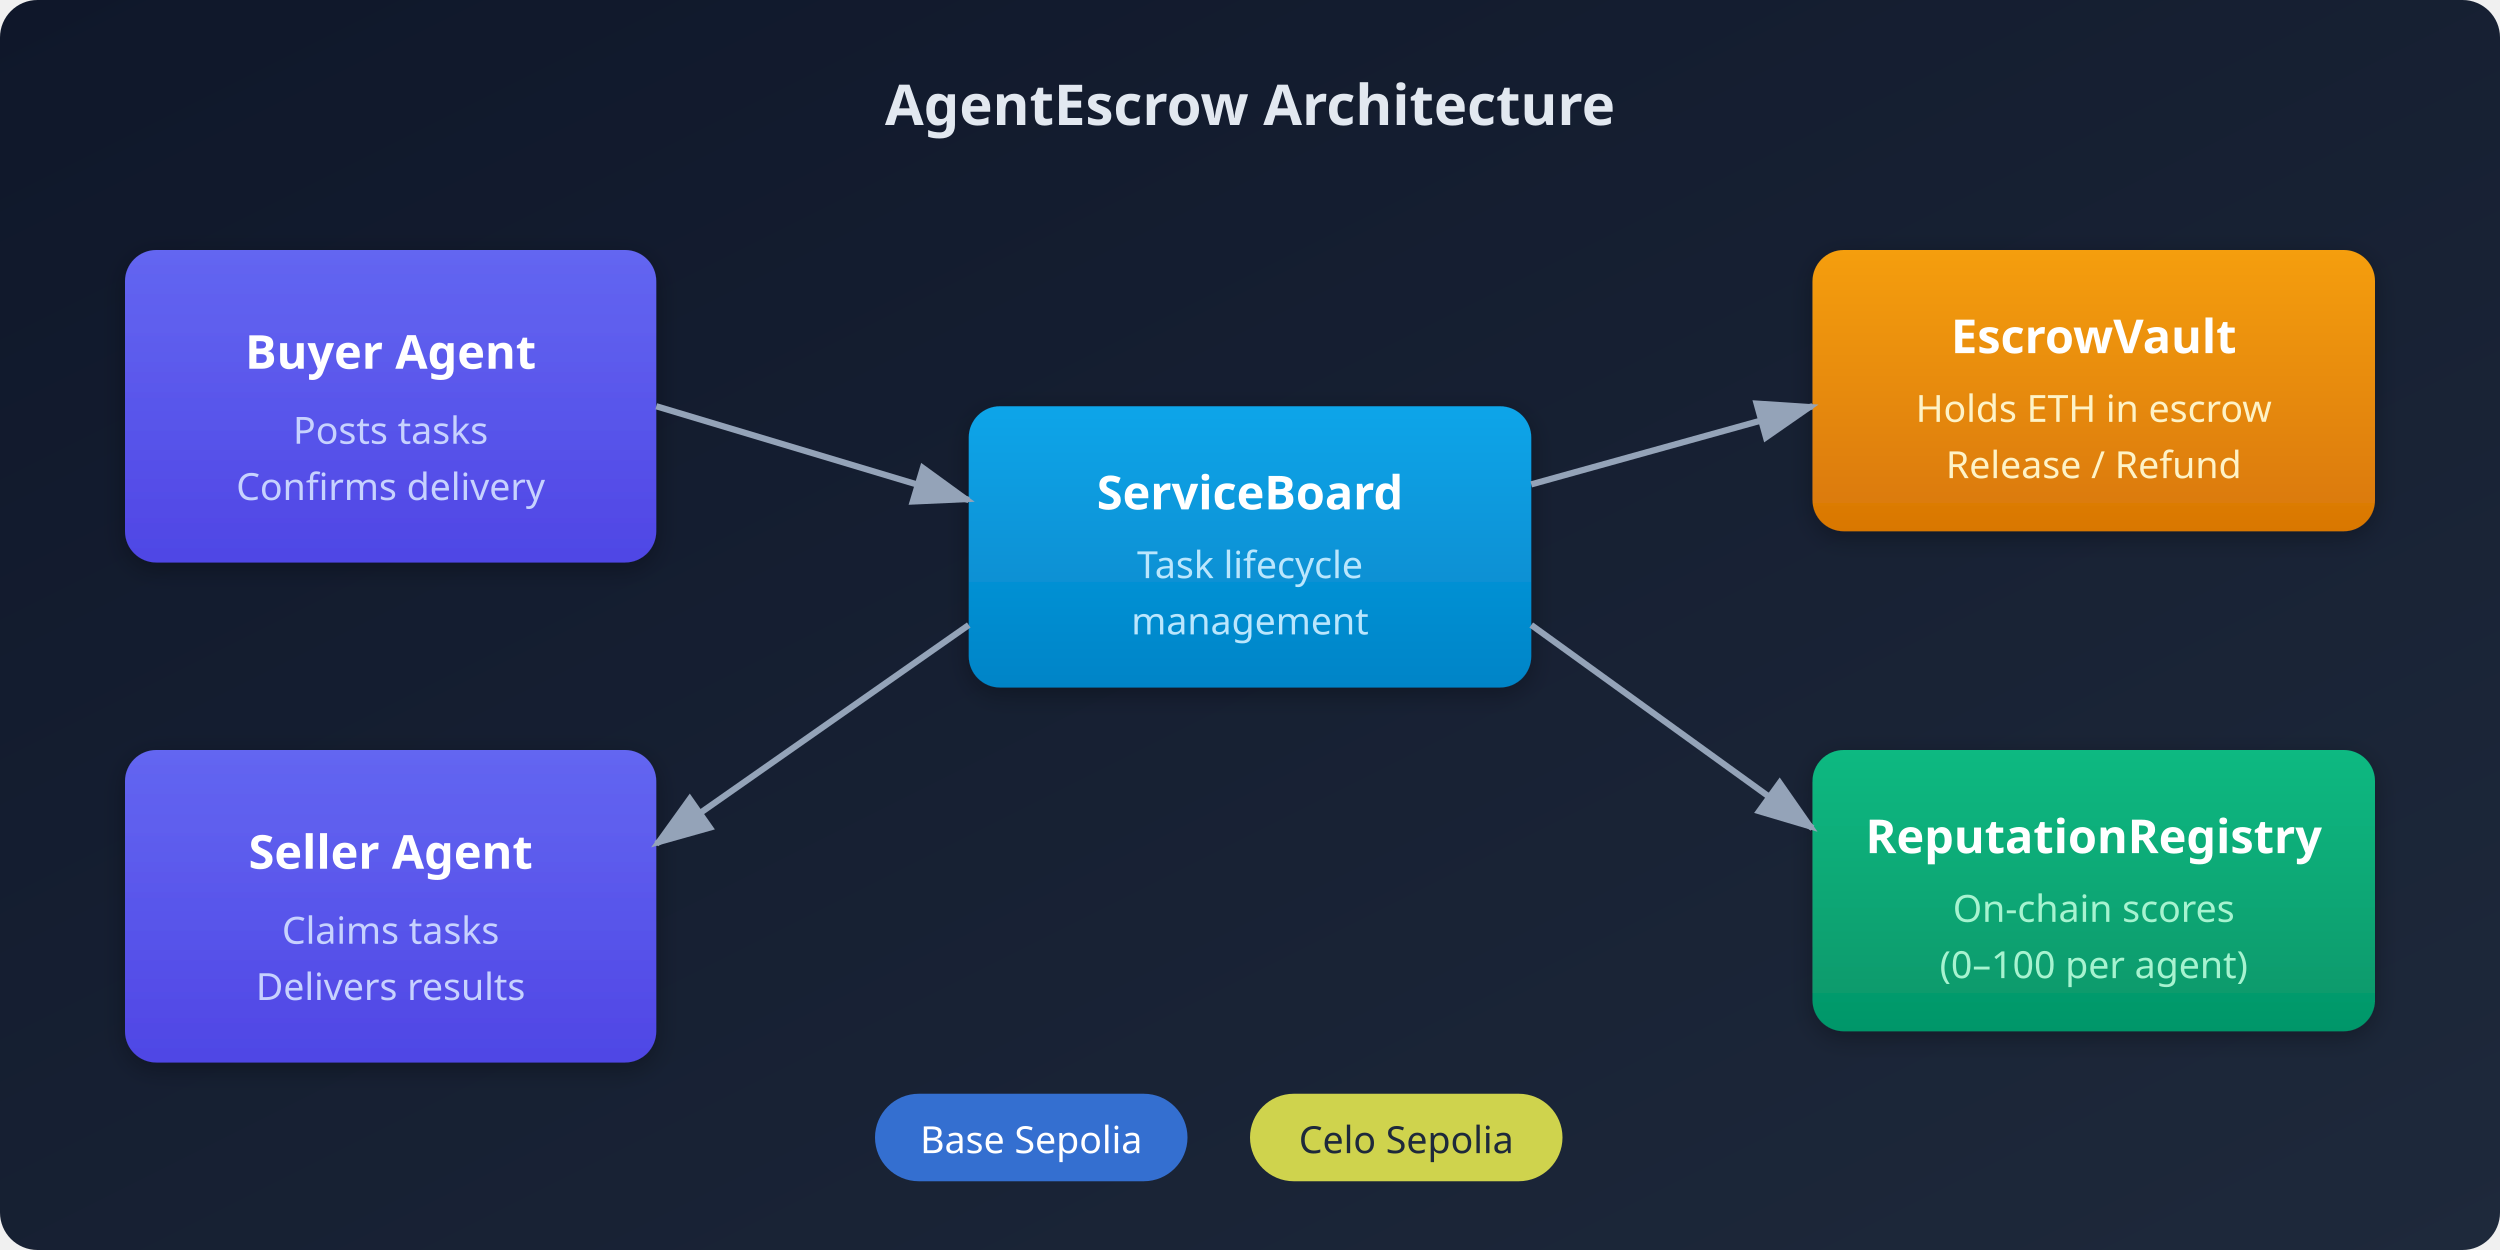
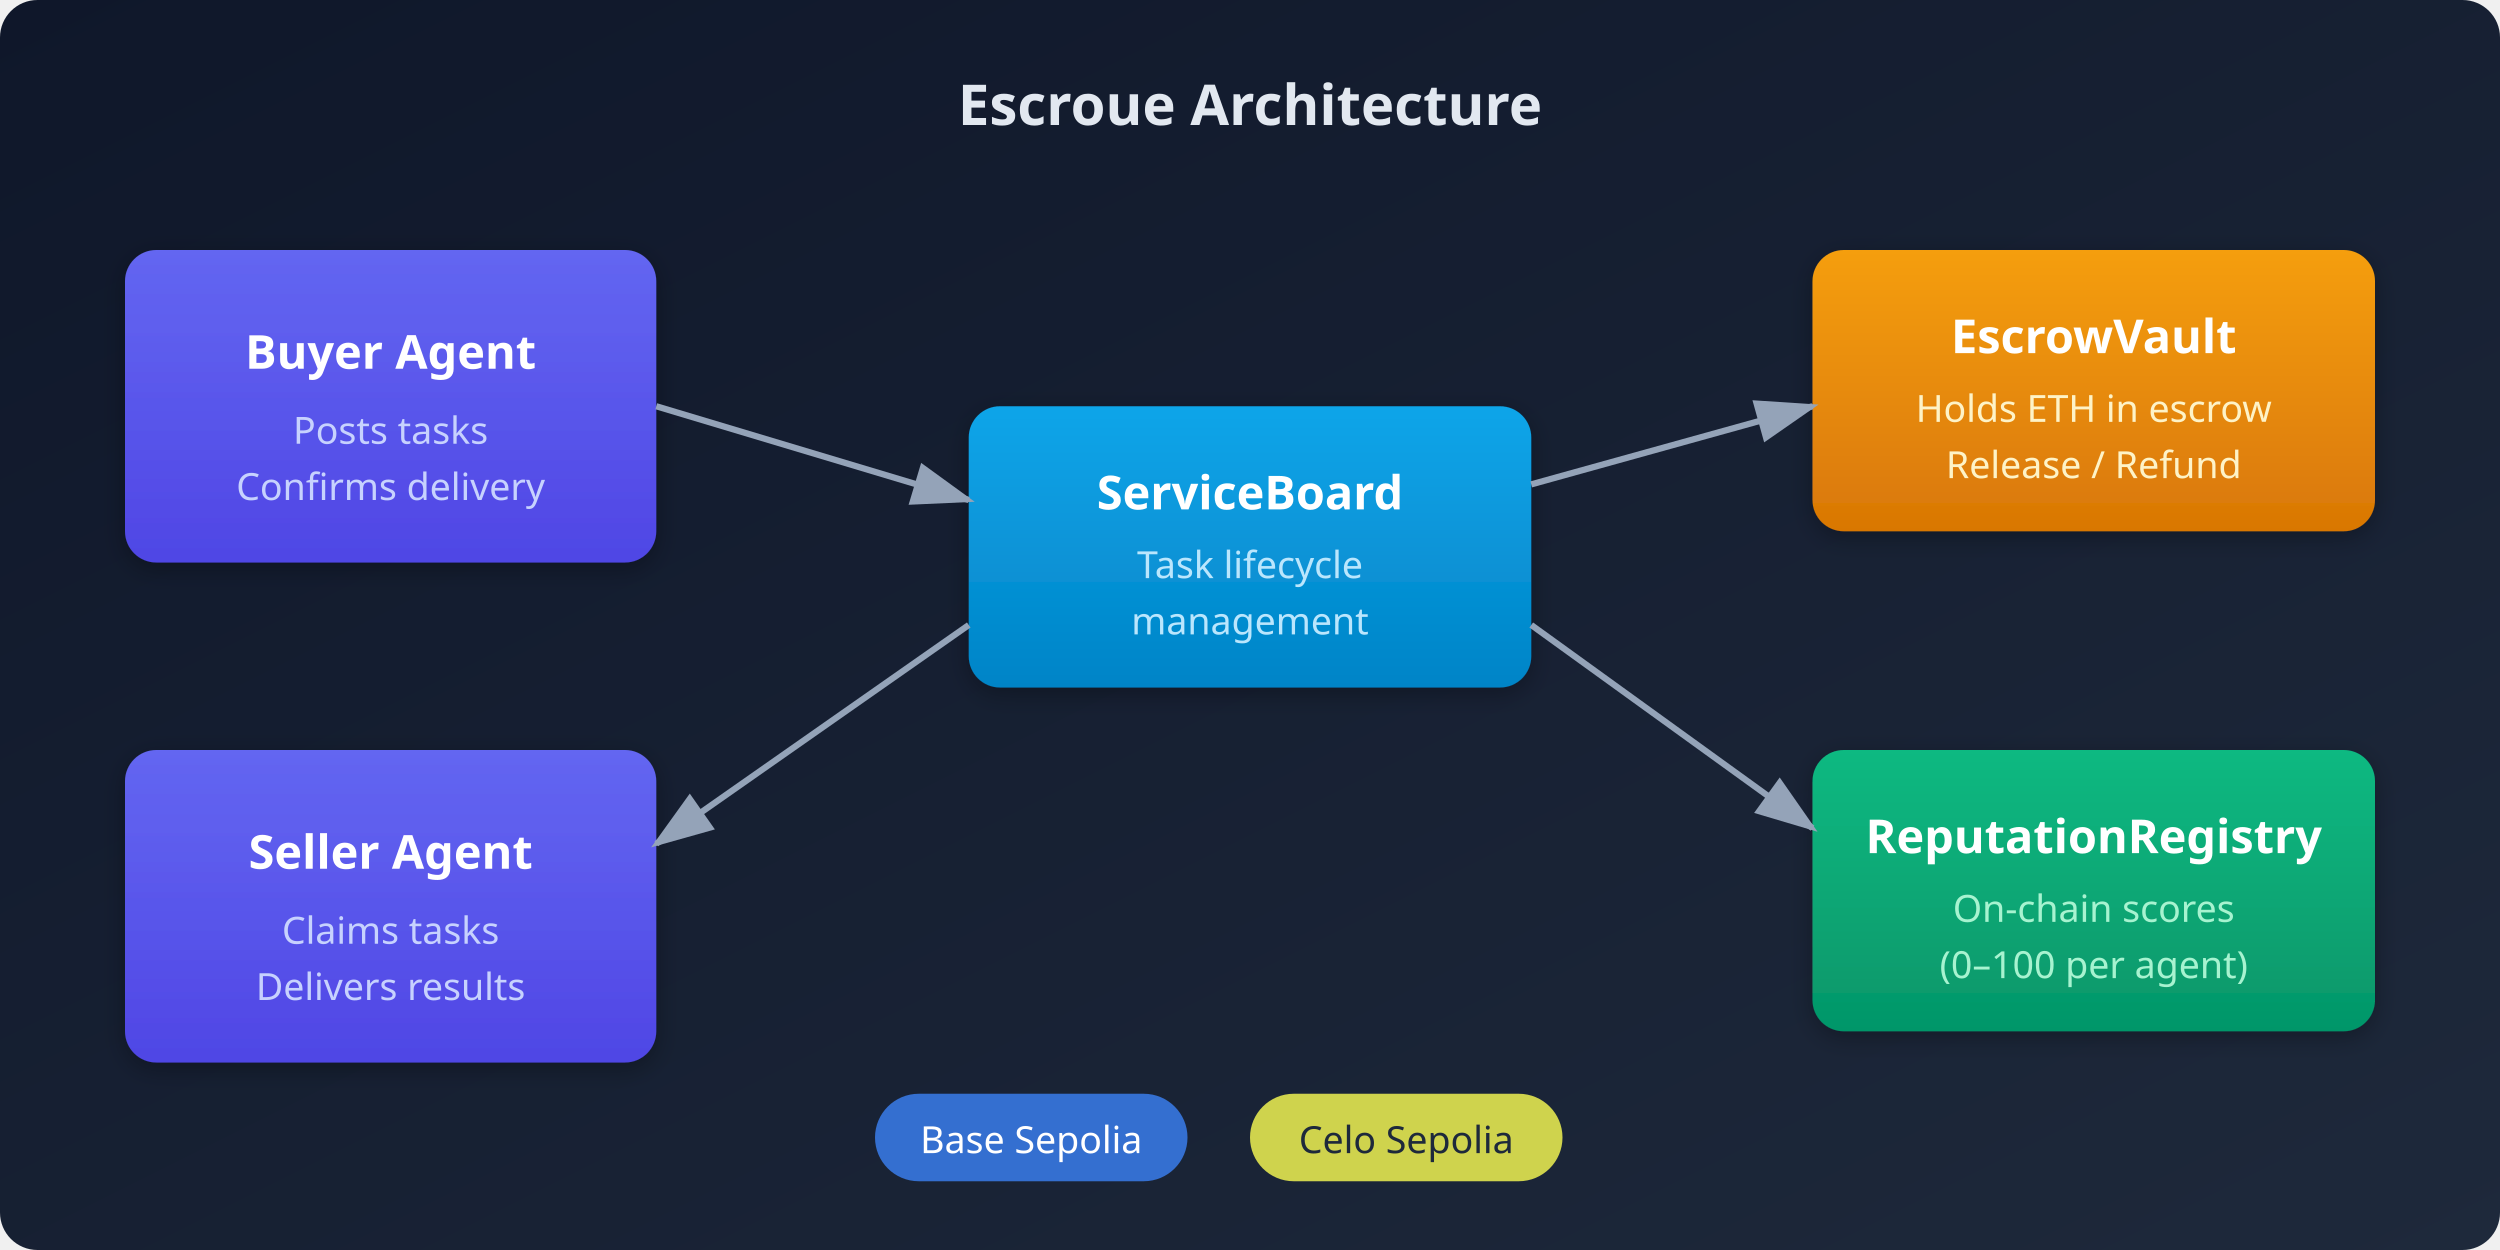
<svg xmlns="http://www.w3.org/2000/svg" viewBox="0 0 800 400" font-family="'Segoe UI', system-ui, -apple-system, sans-serif">
  <defs>
    <linearGradient id="bgGrad" x1="0%" y1="0%" x2="100%" y2="100%">
      <stop offset="0%" style="stop-color:#0f172a" />
      <stop offset="100%" style="stop-color:#1e293b" />
    </linearGradient>
    <linearGradient id="agentGrad" x1="0%" y1="0%" x2="0%" y2="100%">
      <stop offset="0%" style="stop-color:#6366f1" />
      <stop offset="100%" style="stop-color:#4f46e5" />
    </linearGradient>
    <linearGradient id="contractGrad" x1="0%" y1="0%" x2="0%" y2="100%">
      <stop offset="0%" style="stop-color:#0ea5e9" />
      <stop offset="100%" style="stop-color:#0284c7" />
    </linearGradient>
    <linearGradient id="escrowGrad" x1="0%" y1="0%" x2="0%" y2="100%">
      <stop offset="0%" style="stop-color:#f59e0b" />
      <stop offset="100%" style="stop-color:#d97706" />
    </linearGradient>
    <linearGradient id="repGrad" x1="0%" y1="0%" x2="0%" y2="100%">
      <stop offset="0%" style="stop-color:#10b981" />
      <stop offset="100%" style="stop-color:#059669" />
    </linearGradient>
    <filter id="shadow">
      <feDropShadow dx="0" dy="2" stdDeviation="4" flood-opacity="0.3" />
    </filter>
  </defs>
  <rect width="800" height="400" rx="12" fill="url(#bgGrad)" />
-   <text x="400" y="40" text-anchor="middle" fill="#e2e8f0" font-size="18" font-weight="600">AgentEscrow Architecture</text>
+   <text x="400" y="40" text-anchor="middle" fill="#e2e8f0" font-size="18" font-weight="600">Escroue Architecture</text>
  <rect x="40" y="80" width="170" height="100" rx="10" fill="url(#agentGrad)" filter="url(#shadow)" />
  <text x="125" y="118" text-anchor="middle" fill="white" font-size="15" font-weight="600">Buyer Agent</text>
  <text x="125" y="142" text-anchor="middle" fill="#c7d2fe" font-size="12">Posts tasks</text>
  <text x="125" y="160" text-anchor="middle" fill="#c7d2fe" font-size="12">Confirms delivery</text>
  <rect x="40" y="240" width="170" height="100" rx="10" fill="url(#agentGrad)" filter="url(#shadow)" />
  <text x="125" y="278" text-anchor="middle" fill="white" font-size="15" font-weight="600">Seller Agent</text>
  <text x="125" y="302" text-anchor="middle" fill="#c7d2fe" font-size="12">Claims tasks</text>
  <text x="125" y="320" text-anchor="middle" fill="#c7d2fe" font-size="12">Delivers results</text>
  <rect x="310" y="130" width="180" height="90" rx="10" fill="url(#contractGrad)" filter="url(#shadow)" />
  <text x="400" y="163" text-anchor="middle" fill="white" font-size="15" font-weight="600">ServiceBoard</text>
  <text x="400" y="185" text-anchor="middle" fill="#bae6fd" font-size="12">Task lifecycle</text>
  <text x="400" y="203" text-anchor="middle" fill="#bae6fd" font-size="12">management</text>
  <rect x="580" y="80" width="180" height="90" rx="10" fill="url(#escrowGrad)" filter="url(#shadow)" />
  <text x="670" y="113" text-anchor="middle" fill="white" font-size="15" font-weight="600">EscrowVault</text>
  <text x="670" y="135" text-anchor="middle" fill="#fef3c7" font-size="12">Holds ETH in escrow</text>
  <text x="670" y="153" text-anchor="middle" fill="#fef3c7" font-size="12">Release / Refund</text>
  <rect x="580" y="240" width="180" height="90" rx="10" fill="url(#repGrad)" filter="url(#shadow)" />
  <text x="670" y="273" text-anchor="middle" fill="white" font-size="15" font-weight="600">ReputationRegistry</text>
  <text x="670" y="295" text-anchor="middle" fill="#a7f3d0" font-size="12">On-chain scores</text>
  <text x="670" y="313" text-anchor="middle" fill="#a7f3d0" font-size="12">(0–100 per agent)</text>
  <line x1="210" y1="130" x2="310" y2="160" stroke="#94a3b8" stroke-width="2" marker-end="url(#arrowhead)" />
  <line x1="490" y1="155" x2="580" y2="130" stroke="#94a3b8" stroke-width="2" marker-end="url(#arrowhead)" />
  <line x1="310" y1="200" x2="210" y2="270" stroke="#94a3b8" stroke-width="2" marker-end="url(#arrowhead)" />
  <line x1="490" y1="200" x2="580" y2="265" stroke="#94a3b8" stroke-width="2" marker-end="url(#arrowhead)" />
  <defs>
    <marker id="arrowhead" markerWidth="10" markerHeight="7" refX="9" refY="3.5" orient="auto">
      <polygon points="0 0, 10 3.5, 0 7" fill="#94a3b8" />
    </marker>
  </defs>
  <rect x="280" y="350" width="100" height="28" rx="14" fill="#3b82f6" opacity="0.8" />
  <text x="330" y="369" text-anchor="middle" fill="white" font-size="12" font-weight="500">Base Sepolia</text>
  <rect x="400" y="350" width="100" height="28" rx="14" fill="#fcff52" opacity="0.8" />
  <text x="450" y="369" text-anchor="middle" fill="#1e293b" font-size="12" font-weight="500">Celo Sepolia</text>
</svg>
